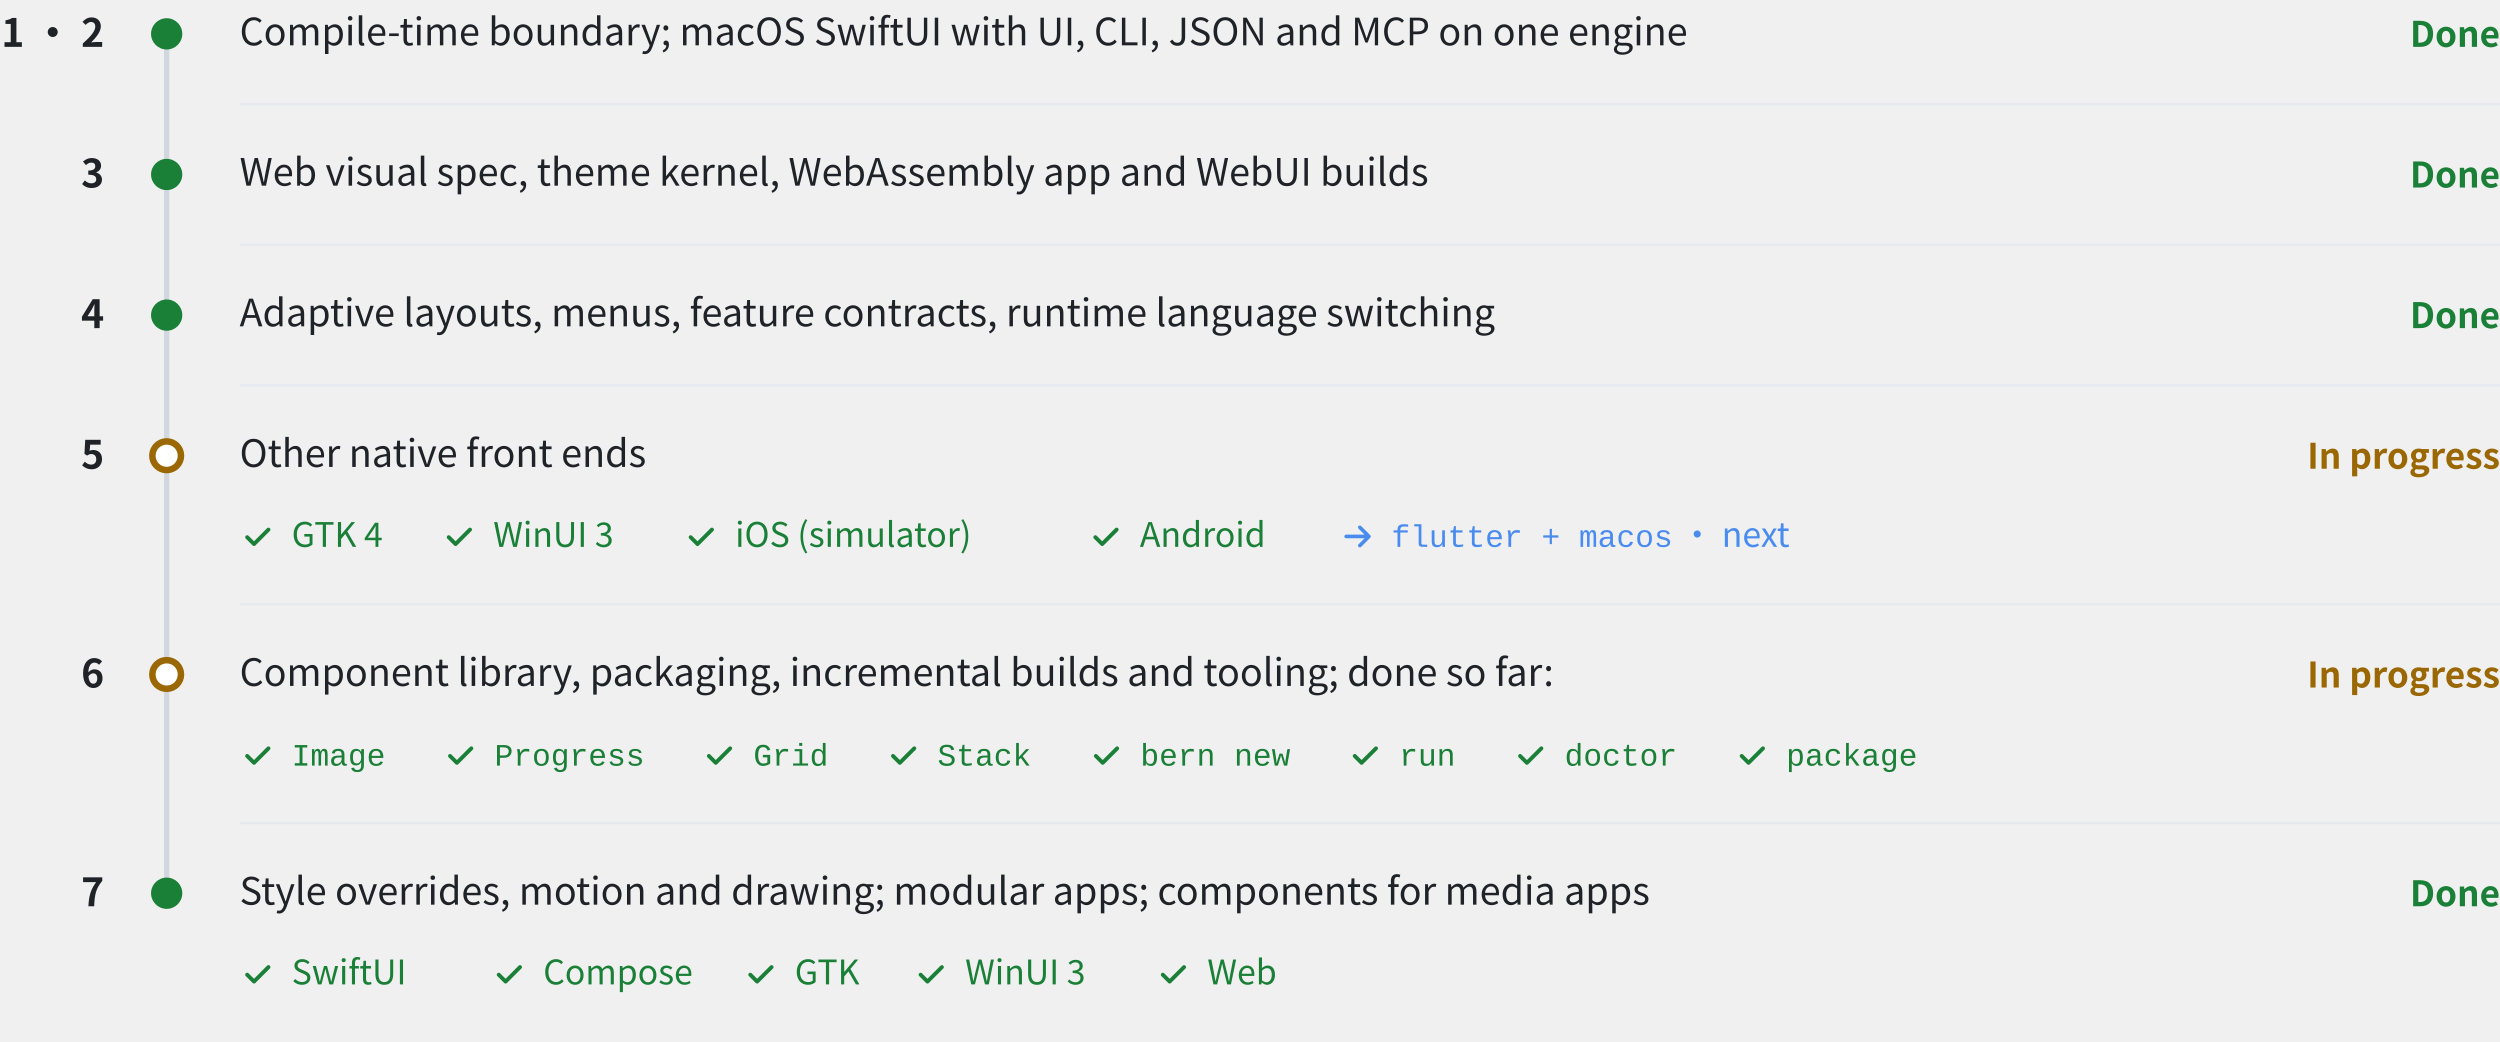
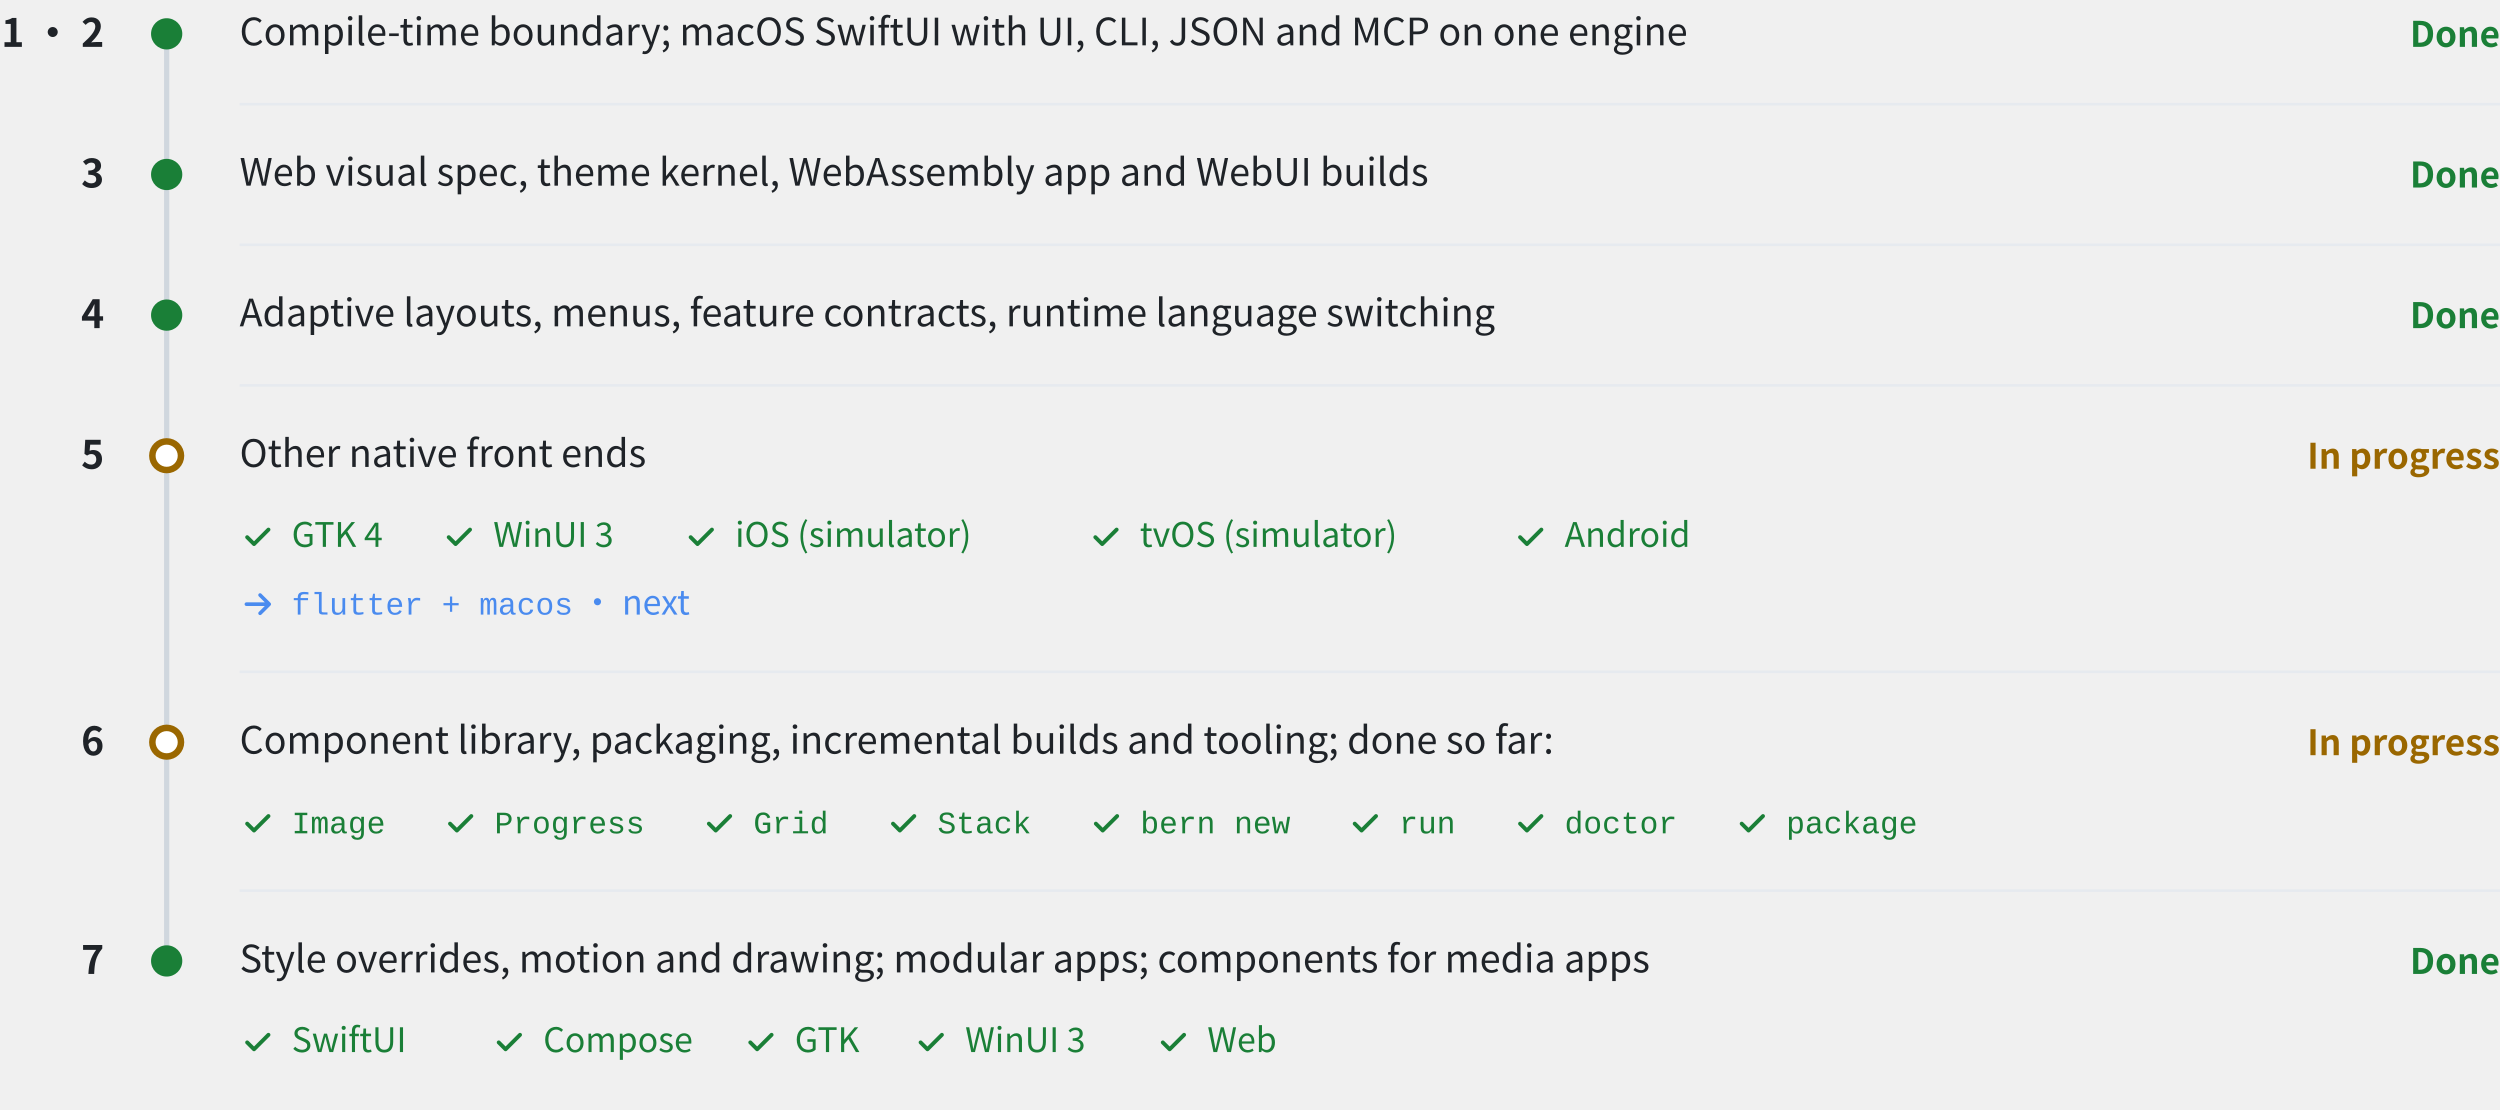
- <svg xmlns="http://www.w3.org/2000/svg" viewBox="0 0 960 400" width="960" height="400" font-family="-apple-system, BlinkMacSystemFont, 'Segoe UI', 'PingFang SC', 'Hiragino Sans GB', 'Microsoft YaHei', 'Noto Sans CJK SC', 'Helvetica Neue', Arial, sans-serif">
+ <svg xmlns="http://www.w3.org/2000/svg" viewBox="0 0 960 426" width="960" height="426" font-family="-apple-system, BlinkMacSystemFont, 'Segoe UI', 'PingFang SC', 'Hiragino Sans GB', 'Microsoft YaHei', 'Noto Sans CJK SC', 'Helvetica Neue', Arial, sans-serif">
  <defs>
    <symbol id="bern-logo" viewBox="0 0 1024 1024">
      <defs>
        <clipPath id="bern-symbol-disc">
          <circle cx="512" cy="512" r="512" />
        </clipPath>
      </defs>
      <g clip-path="url(#bern-symbol-disc)">
        <rect width="1024" height="1024" fill="#4A8BEF" />
        <path fill="#24324D" d="M 290.4 372.1 C 270.7 579.3 309.8 827.6 392.0 1060.0 L 1100 1100 L 1060.0 880.0 C 1013.0 692.2 904.4 451.5 684.3 270.5 A 14 14 0 0 0 662.4 286.5 C 693.7 364.2 711.6 444.8 715.3 529.4 A 36 36 0 0 1 691.6 564.9 C 620.6 590.7 549.5 616.5 478.5 642.4 A 36 36 0 0 1 436.0 628.1 C 383.8 547.6 344.6 461.1 317.8 369.5 A 14 14 0 0 0 290.4 372.1 Z" />
        <ellipse rx="22" ry="36" fill="#E8F4FF" transform="translate(520 760) rotate(-20)" />
        <ellipse rx="22" ry="36" fill="#E8F4FF" transform="translate(748 668) rotate(-20)" />
      </g>
    </symbol>
  </defs>
-   <line x1="64" y1="13" x2="64" y2="343" stroke="#D0D7DE" stroke-width="2" />
+   <line x1="64" y1="13" x2="64" y2="369" stroke="#D0D7DE" stroke-width="2" />
  <circle cx="64" cy="13" r="6" fill="#1A7F37" />
  <circle cx="64" cy="67" r="6" fill="#1A7F37" />
  <circle cx="64" cy="121" r="6" fill="#1A7F37" />
  <circle cx="64" cy="175" r="5.5" fill="#FFFFFF" stroke="#9A6700" stroke-width="2.5" />
-   <circle cx="64" cy="259" r="5.5" fill="#FFFFFF" stroke="#9A6700" stroke-width="2.5" />
-   <circle cx="64" cy="343" r="6" fill="#1A7F37" />
+   <circle cx="64" cy="285" r="5.5" fill="#FFFFFF" stroke="#9A6700" stroke-width="2.5" />
+   <circle cx="64" cy="369" r="6" fill="#1A7F37" />
  <text x="40" y="18" font-size="15" font-weight="700" text-anchor="end" fill="#1F2328">1 · 2</text>
  <text x="92.0" y="17.4" font-size="14.5" fill="#1F2328">Compile-time boundary; macOS SwiftUI with UI, CLI, JSON and MCP on one engine</text>
  <text x="960.0" y="18.0" font-size="13.5" font-weight="700" fill="#1A7F37" text-anchor="end">Done</text>
  <line x1="92" y1="40.0" x2="960" y2="40.0" stroke="#E6EAEF" />
  <text x="40" y="72" font-size="15" font-weight="700" text-anchor="end" fill="#1F2328">3</text>
  <text x="92.0" y="71.3" font-size="14.5" fill="#1F2328">Web visual spec, theme kernel, WebAssembly app and WebUI builds</text>
  <text x="960.0" y="72.0" font-size="13.5" font-weight="700" fill="#1A7F37" text-anchor="end">Done</text>
  <line x1="92" y1="94.0" x2="960" y2="94.0" stroke="#E6EAEF" />
  <text x="40" y="126" font-size="15" font-weight="700" text-anchor="end" fill="#1F2328">4</text>
  <text x="92.0" y="125.3" font-size="14.5" fill="#1F2328">Adaptive layouts, menus, feature contracts, runtime language switching</text>
  <text x="960.0" y="126.0" font-size="13.5" font-weight="700" fill="#1A7F37" text-anchor="end">Done</text>
  <line x1="92" y1="148.0" x2="960" y2="148.0" stroke="#E6EAEF" />
  <text x="40" y="180" font-size="15" font-weight="700" text-anchor="end" fill="#1F2328">5</text>
  <text x="92.0" y="179.3" font-size="14.5" fill="#1F2328">Other native front ends</text>
  <g transform="translate(92.0 210.0)">
    <g transform="translate(0.0 -11.0) scale(0.5833)" fill="none" stroke="#1A7F37" stroke-width="2.6" stroke-linecap="round" stroke-linejoin="round" color="#1A7F37">
      <path d="m5 12.5 4.5 4.5L19 7.5" />
    </g>
    <text x="20" y="0" font-size="13" font-weight="500" fill="#1A7F37">GTK 4</text>
  </g>
  <g transform="translate(169.4 210.0)">
    <g transform="translate(0.0 -11.0) scale(0.5833)" fill="none" stroke="#1A7F37" stroke-width="2.6" stroke-linecap="round" stroke-linejoin="round" color="#1A7F37">
      <path d="m5 12.5 4.5 4.5L19 7.5" />
    </g>
    <text x="20" y="0" font-size="13" font-weight="500" fill="#1A7F37">WinUI 3</text>
  </g>
  <g transform="translate(262.3 210.0)">
    <g transform="translate(0.0 -11.0) scale(0.5833)" fill="none" stroke="#1A7F37" stroke-width="2.6" stroke-linecap="round" stroke-linejoin="round" color="#1A7F37">
      <path d="m5 12.5 4.5 4.5L19 7.5" />
    </g>
    <text x="20" y="0" font-size="13" font-weight="500" fill="#1A7F37">iOS (simulator)</text>
  </g>
  <g transform="translate(417.7 210.0)">
    <g transform="translate(0.0 -11.0) scale(0.5833)" fill="none" stroke="#1A7F37" stroke-width="2.6" stroke-linecap="round" stroke-linejoin="round" color="#1A7F37">
      <path d="m5 12.5 4.5 4.5L19 7.5" />
    </g>
+     <text x="20" y="0" font-size="13" font-weight="500" fill="#1A7F37">tvOS (simulator)</text>
+   </g>
+   <g transform="translate(580.8 210.0)">
+     <g transform="translate(0.0 -11.0) scale(0.5833)" fill="none" stroke="#1A7F37" stroke-width="2.6" stroke-linecap="round" stroke-linejoin="round" color="#1A7F37">
+       <path d="m5 12.5 4.5 4.5L19 7.5" />
+     </g>
    <text x="20" y="0" font-size="13" font-weight="500" fill="#1A7F37">Android</text>
  </g>
-   <g transform="translate(514.3 210.0)">
+   <g transform="translate(92.0 236.0)">
    <g transform="translate(0.0 -11.0) scale(0.5833)" fill="none" stroke="#4A8BEF" stroke-width="2.4" stroke-linecap="round" stroke-linejoin="round" color="#4A8BEF">
      <path d="M4.5 12h15M13.5 6l6 6-6 6" />
    </g>
    <text x="20" y="0" font-size="13" font-weight="500" fill="#4A8BEF">
      <tspan font-family="ui-monospace, SFMono-Regular, Menlo, Consolas, 'Liberation Mono', monospace" font-size="12.0" fill="#4A8BEF">flutter + macos</tspan> · next</text>
  </g>
  <text x="960.0" y="180.0" font-size="13.5" font-weight="700" fill="#9A6700" text-anchor="end">In progress</text>
-   <line x1="92" y1="232.0" x2="960" y2="232.0" stroke="#E6EAEF" />
-   <text x="40" y="264" font-size="15" font-weight="700" text-anchor="end" fill="#1F2328">6</text>
-   <text x="92.0" y="263.4" font-size="14.5" fill="#1F2328">Component library, packaging, incremental builds and tooling; done so far:</text>
-   <g transform="translate(92.0 294.0)">
+   <line x1="92" y1="258.0" x2="960" y2="258.0" stroke="#E6EAEF" />
+   <text x="40" y="290" font-size="15" font-weight="700" text-anchor="end" fill="#1F2328">6</text>
+   <text x="92.0" y="289.4" font-size="14.5" fill="#1F2328">Component library, packaging, incremental builds and tooling; done so far:</text>
+   <g transform="translate(92.0 320.0)">
    <g transform="translate(0.0 -11.0) scale(0.5833)" fill="none" stroke="#1A7F37" stroke-width="2.6" stroke-linecap="round" stroke-linejoin="round" color="#1A7F37">
      <path d="m5 12.5 4.5 4.5L19 7.5" />
    </g>
    <text x="20" y="0" font-size="13" font-weight="500" fill="#1A7F37">
      <tspan font-family="ui-monospace, SFMono-Regular, Menlo, Consolas, 'Liberation Mono', monospace" font-size="12.0" fill="#1A7F37">Image</tspan>
    </text>
  </g>
-   <g transform="translate(169.9 294.0)">
+   <g transform="translate(169.9 320.0)">
    <g transform="translate(0.0 -11.0) scale(0.5833)" fill="none" stroke="#1A7F37" stroke-width="2.6" stroke-linecap="round" stroke-linejoin="round" color="#1A7F37">
      <path d="m5 12.5 4.5 4.5L19 7.5" />
    </g>
    <text x="20" y="0" font-size="13" font-weight="500" fill="#1A7F37">
      <tspan font-family="ui-monospace, SFMono-Regular, Menlo, Consolas, 'Liberation Mono', monospace" font-size="12.0" fill="#1A7F37">Progress</tspan>
    </text>
  </g>
-   <g transform="translate(269.3 294.0)">
+   <g transform="translate(269.3 320.0)">
    <g transform="translate(0.0 -11.0) scale(0.5833)" fill="none" stroke="#1A7F37" stroke-width="2.6" stroke-linecap="round" stroke-linejoin="round" color="#1A7F37">
      <path d="m5 12.5 4.5 4.5L19 7.5" />
    </g>
    <text x="20" y="0" font-size="13" font-weight="500" fill="#1A7F37">
      <tspan font-family="ui-monospace, SFMono-Regular, Menlo, Consolas, 'Liberation Mono', monospace" font-size="12.0" fill="#1A7F37">Grid</tspan>
    </text>
  </g>
-   <g transform="translate(340.0 294.0)">
+   <g transform="translate(340.0 320.0)">
    <g transform="translate(0.0 -11.0) scale(0.5833)" fill="none" stroke="#1A7F37" stroke-width="2.6" stroke-linecap="round" stroke-linejoin="round" color="#1A7F37">
      <path d="m5 12.5 4.5 4.5L19 7.5" />
    </g>
    <text x="20" y="0" font-size="13" font-weight="500" fill="#1A7F37">
      <tspan font-family="ui-monospace, SFMono-Regular, Menlo, Consolas, 'Liberation Mono', monospace" font-size="12.0" fill="#1A7F37">Stack</tspan>
    </text>
  </g>
-   <g transform="translate(417.9 294.0)">
+   <g transform="translate(417.9 320.0)">
    <g transform="translate(0.0 -11.0) scale(0.5833)" fill="none" stroke="#1A7F37" stroke-width="2.6" stroke-linecap="round" stroke-linejoin="round" color="#1A7F37">
      <path d="m5 12.5 4.5 4.5L19 7.5" />
    </g>
    <text x="20" y="0" font-size="13" font-weight="500" fill="#1A7F37">
      <tspan font-family="ui-monospace, SFMono-Regular, Menlo, Consolas, 'Liberation Mono', monospace" font-size="12.0" fill="#1A7F37">bern new</tspan>
    </text>
  </g>
-   <g transform="translate(517.3 294.0)">
+   <g transform="translate(517.3 320.0)">
    <g transform="translate(0.0 -11.0) scale(0.5833)" fill="none" stroke="#1A7F37" stroke-width="2.6" stroke-linecap="round" stroke-linejoin="round" color="#1A7F37">
      <path d="m5 12.5 4.5 4.5L19 7.5" />
    </g>
    <text x="20" y="0" font-size="13" font-weight="500" fill="#1A7F37">
      <tspan font-family="ui-monospace, SFMono-Regular, Menlo, Consolas, 'Liberation Mono', monospace" font-size="12.0" fill="#1A7F37">run</tspan>
    </text>
  </g>
-   <g transform="translate(580.8 294.0)">
+   <g transform="translate(580.8 320.0)">
    <g transform="translate(0.0 -11.0) scale(0.5833)" fill="none" stroke="#1A7F37" stroke-width="2.6" stroke-linecap="round" stroke-linejoin="round" color="#1A7F37">
      <path d="m5 12.5 4.5 4.5L19 7.5" />
    </g>
    <text x="20" y="0" font-size="13" font-weight="500" fill="#1A7F37">
      <tspan font-family="ui-monospace, SFMono-Regular, Menlo, Consolas, 'Liberation Mono', monospace" font-size="12.0" fill="#1A7F37">doctor</tspan>
    </text>
  </g>
-   <g transform="translate(665.9 294.0)">
+   <g transform="translate(665.9 320.0)">
    <g transform="translate(0.0 -11.0) scale(0.5833)" fill="none" stroke="#1A7F37" stroke-width="2.6" stroke-linecap="round" stroke-linejoin="round" color="#1A7F37">
      <path d="m5 12.5 4.5 4.5L19 7.5" />
    </g>
    <text x="20" y="0" font-size="13" font-weight="500" fill="#1A7F37">
      <tspan font-family="ui-monospace, SFMono-Regular, Menlo, Consolas, 'Liberation Mono', monospace" font-size="12.0" fill="#1A7F37">package</tspan>
    </text>
  </g>
-   <text x="960.0" y="264.0" font-size="13.5" font-weight="700" fill="#9A6700" text-anchor="end">In progress</text>
-   <line x1="92" y1="316.0" x2="960" y2="316.0" stroke="#E6EAEF" />
-   <text x="40" y="348" font-size="15" font-weight="700" text-anchor="end" fill="#1F2328">7</text>
-   <text x="92.0" y="347.4" font-size="14.5" fill="#1F2328">Style overrides, motion and drawing; modular apps; components for media apps</text>
-   <g transform="translate(92.0 378.0)">
+   <text x="960.0" y="290.0" font-size="13.5" font-weight="700" fill="#9A6700" text-anchor="end">In progress</text>
+   <line x1="92" y1="342.0" x2="960" y2="342.0" stroke="#E6EAEF" />
+   <text x="40" y="374" font-size="15" font-weight="700" text-anchor="end" fill="#1F2328">7</text>
+   <text x="92.0" y="373.4" font-size="14.5" fill="#1F2328">Style overrides, motion and drawing; modular apps; components for media apps</text>
+   <g transform="translate(92.0 404.0)">
    <g transform="translate(0.0 -11.0) scale(0.5833)" fill="none" stroke="#1A7F37" stroke-width="2.6" stroke-linecap="round" stroke-linejoin="round" color="#1A7F37">
      <path d="m5 12.5 4.5 4.5L19 7.5" />
    </g>
    <text x="20" y="0" font-size="13" font-weight="500" fill="#1A7F37">SwiftUI</text>
  </g>
-   <g transform="translate(188.6 378.0)">
+   <g transform="translate(188.6 404.0)">
    <g transform="translate(0.0 -11.0) scale(0.5833)" fill="none" stroke="#1A7F37" stroke-width="2.6" stroke-linecap="round" stroke-linejoin="round" color="#1A7F37">
      <path d="m5 12.5 4.5 4.5L19 7.5" />
    </g>
    <text x="20" y="0" font-size="13" font-weight="500" fill="#1A7F37">Compose</text>
  </g>
-   <g transform="translate(285.2 378.0)">
+   <g transform="translate(285.2 404.0)">
    <g transform="translate(0.0 -11.0) scale(0.5833)" fill="none" stroke="#1A7F37" stroke-width="2.6" stroke-linecap="round" stroke-linejoin="round" color="#1A7F37">
      <path d="m5 12.5 4.5 4.5L19 7.5" />
    </g>
    <text x="20" y="0" font-size="13" font-weight="500" fill="#1A7F37">GTK</text>
  </g>
-   <g transform="translate(350.6 378.0)">
+   <g transform="translate(350.6 404.0)">
    <g transform="translate(0.0 -11.0) scale(0.5833)" fill="none" stroke="#1A7F37" stroke-width="2.6" stroke-linecap="round" stroke-linejoin="round" color="#1A7F37">
      <path d="m5 12.5 4.5 4.5L19 7.5" />
    </g>
    <text x="20" y="0" font-size="13" font-weight="500" fill="#1A7F37">WinUI 3</text>
  </g>
-   <g transform="translate(443.6 378.0)">
+   <g transform="translate(443.6 404.0)">
    <g transform="translate(0.0 -11.0) scale(0.5833)" fill="none" stroke="#1A7F37" stroke-width="2.6" stroke-linecap="round" stroke-linejoin="round" color="#1A7F37">
      <path d="m5 12.5 4.5 4.5L19 7.5" />
    </g>
    <text x="20" y="0" font-size="13" font-weight="500" fill="#1A7F37">Web</text>
  </g>
-   <text x="960.0" y="348.0" font-size="13.5" font-weight="700" fill="#1A7F37" text-anchor="end">Done</text>
+   <text x="960.0" y="374.0" font-size="13.5" font-weight="700" fill="#1A7F37" text-anchor="end">Done</text>
</svg>
